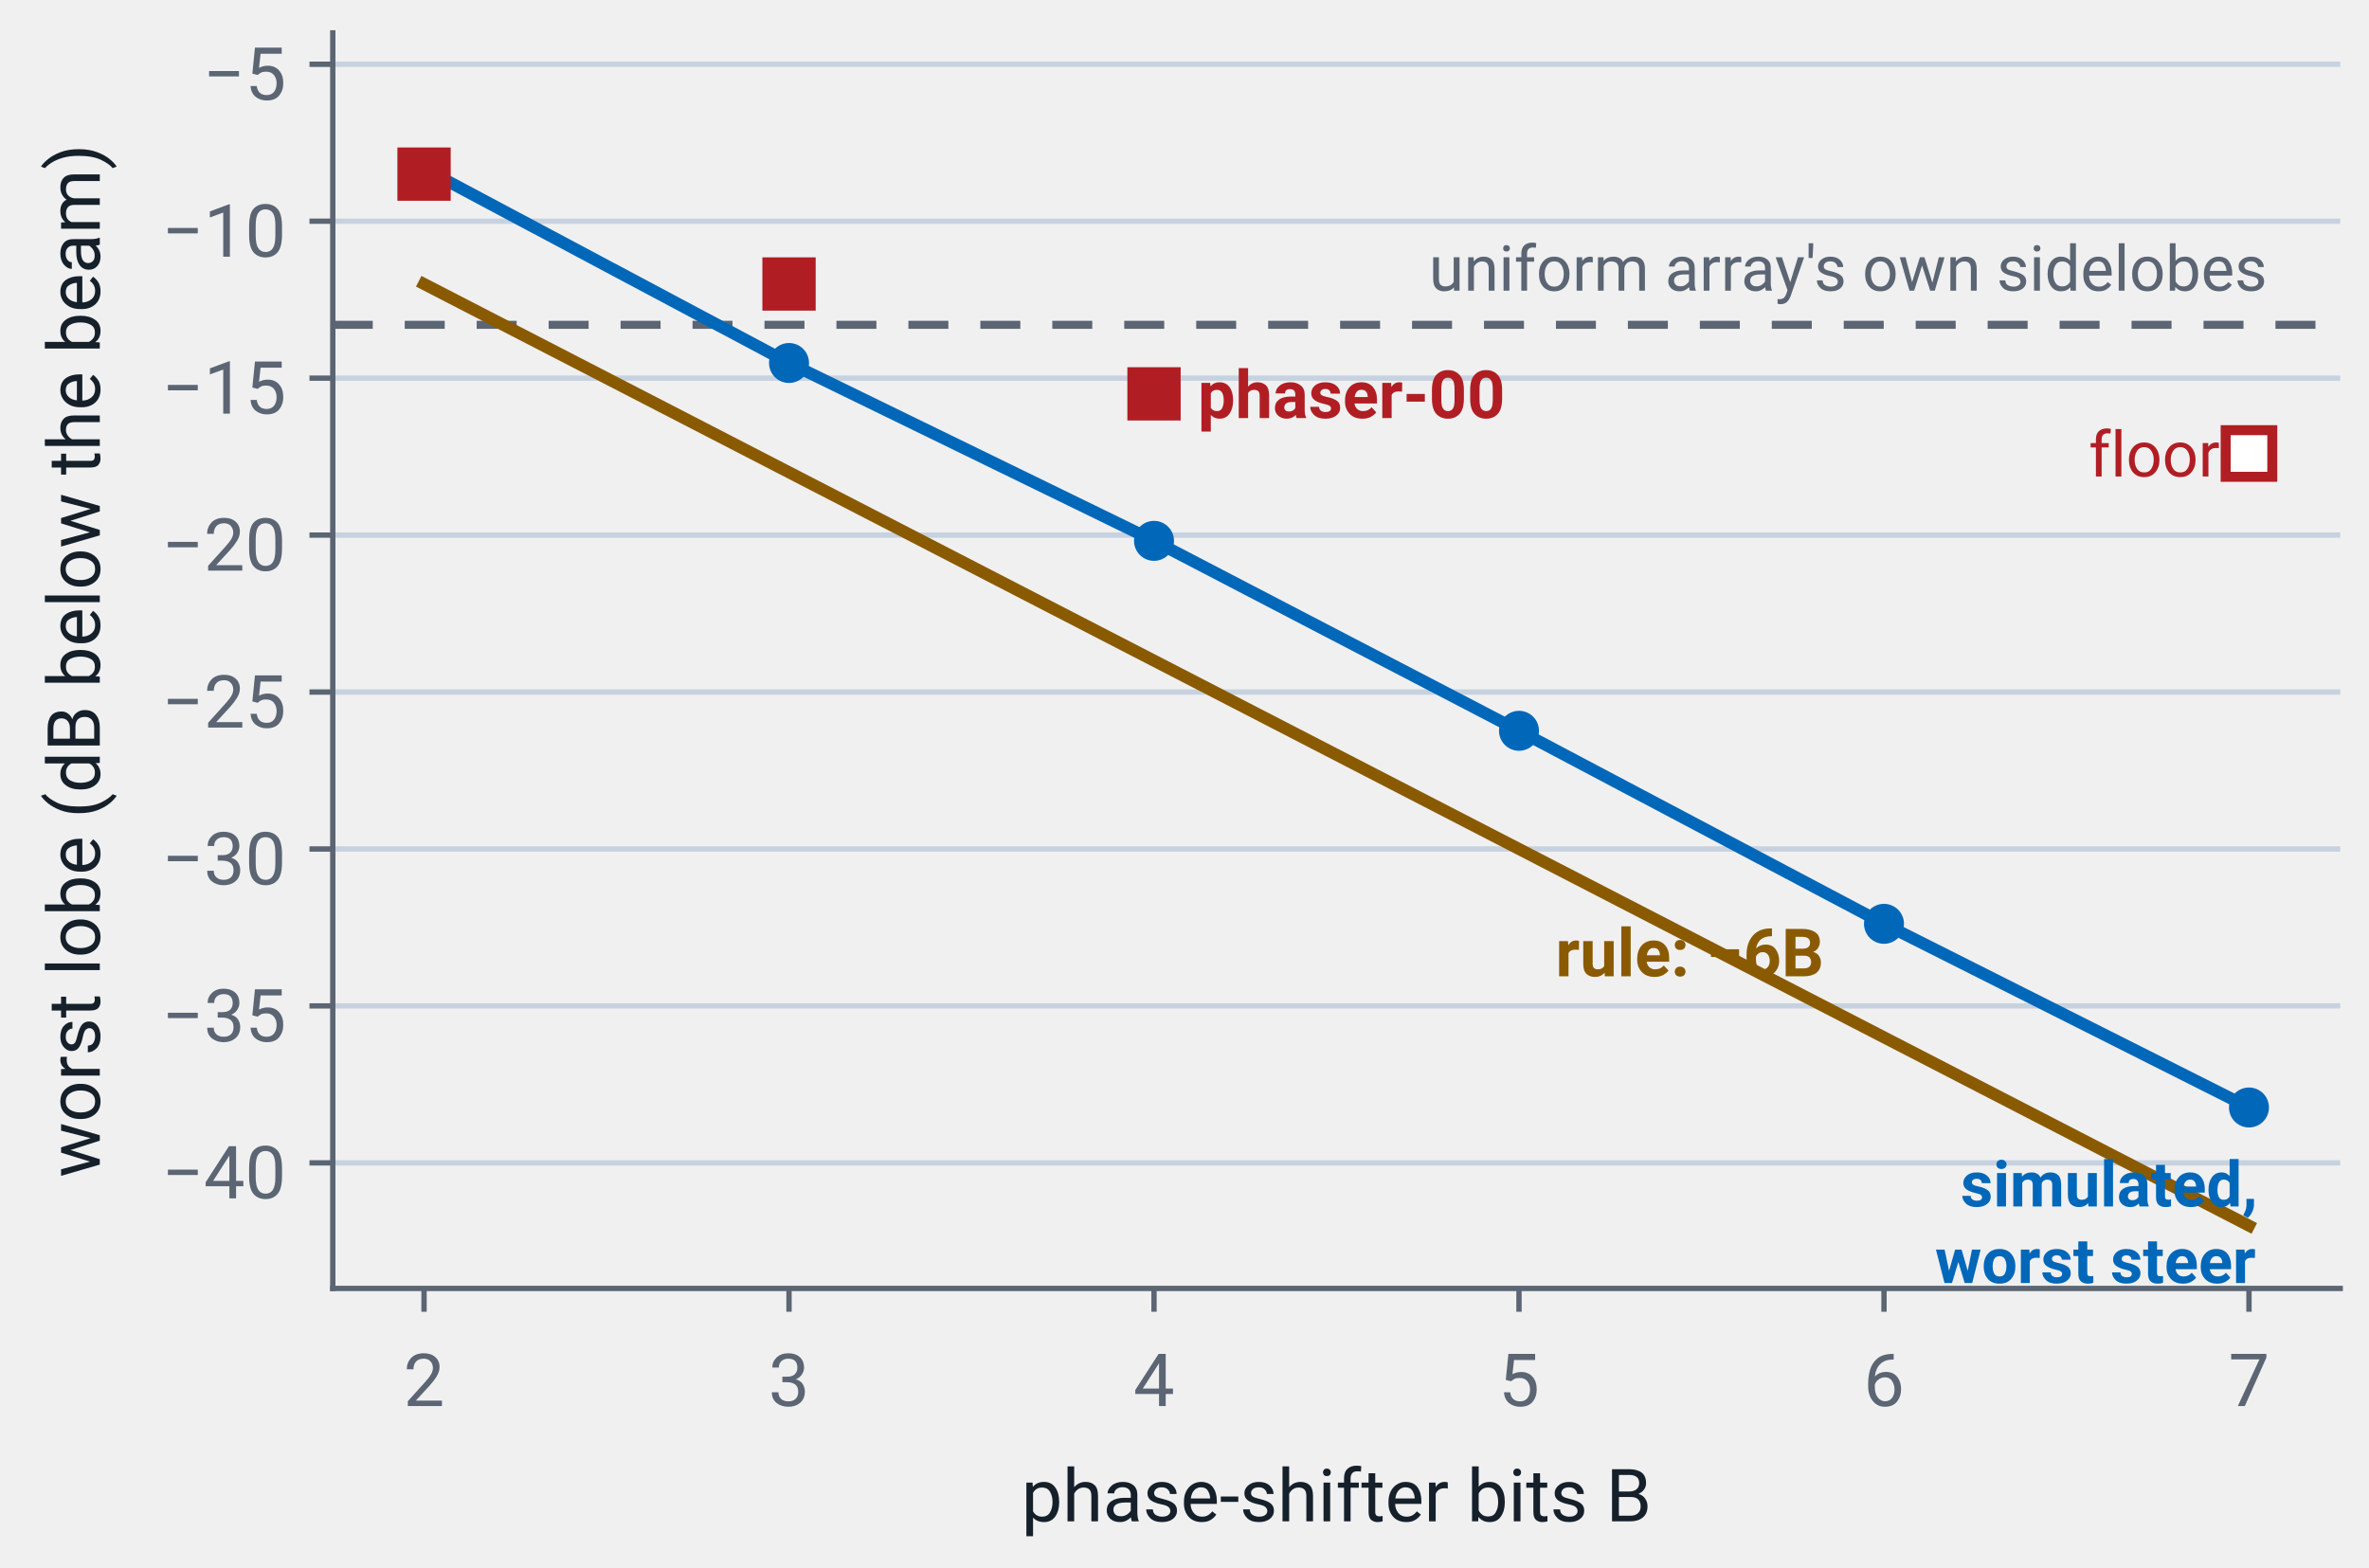
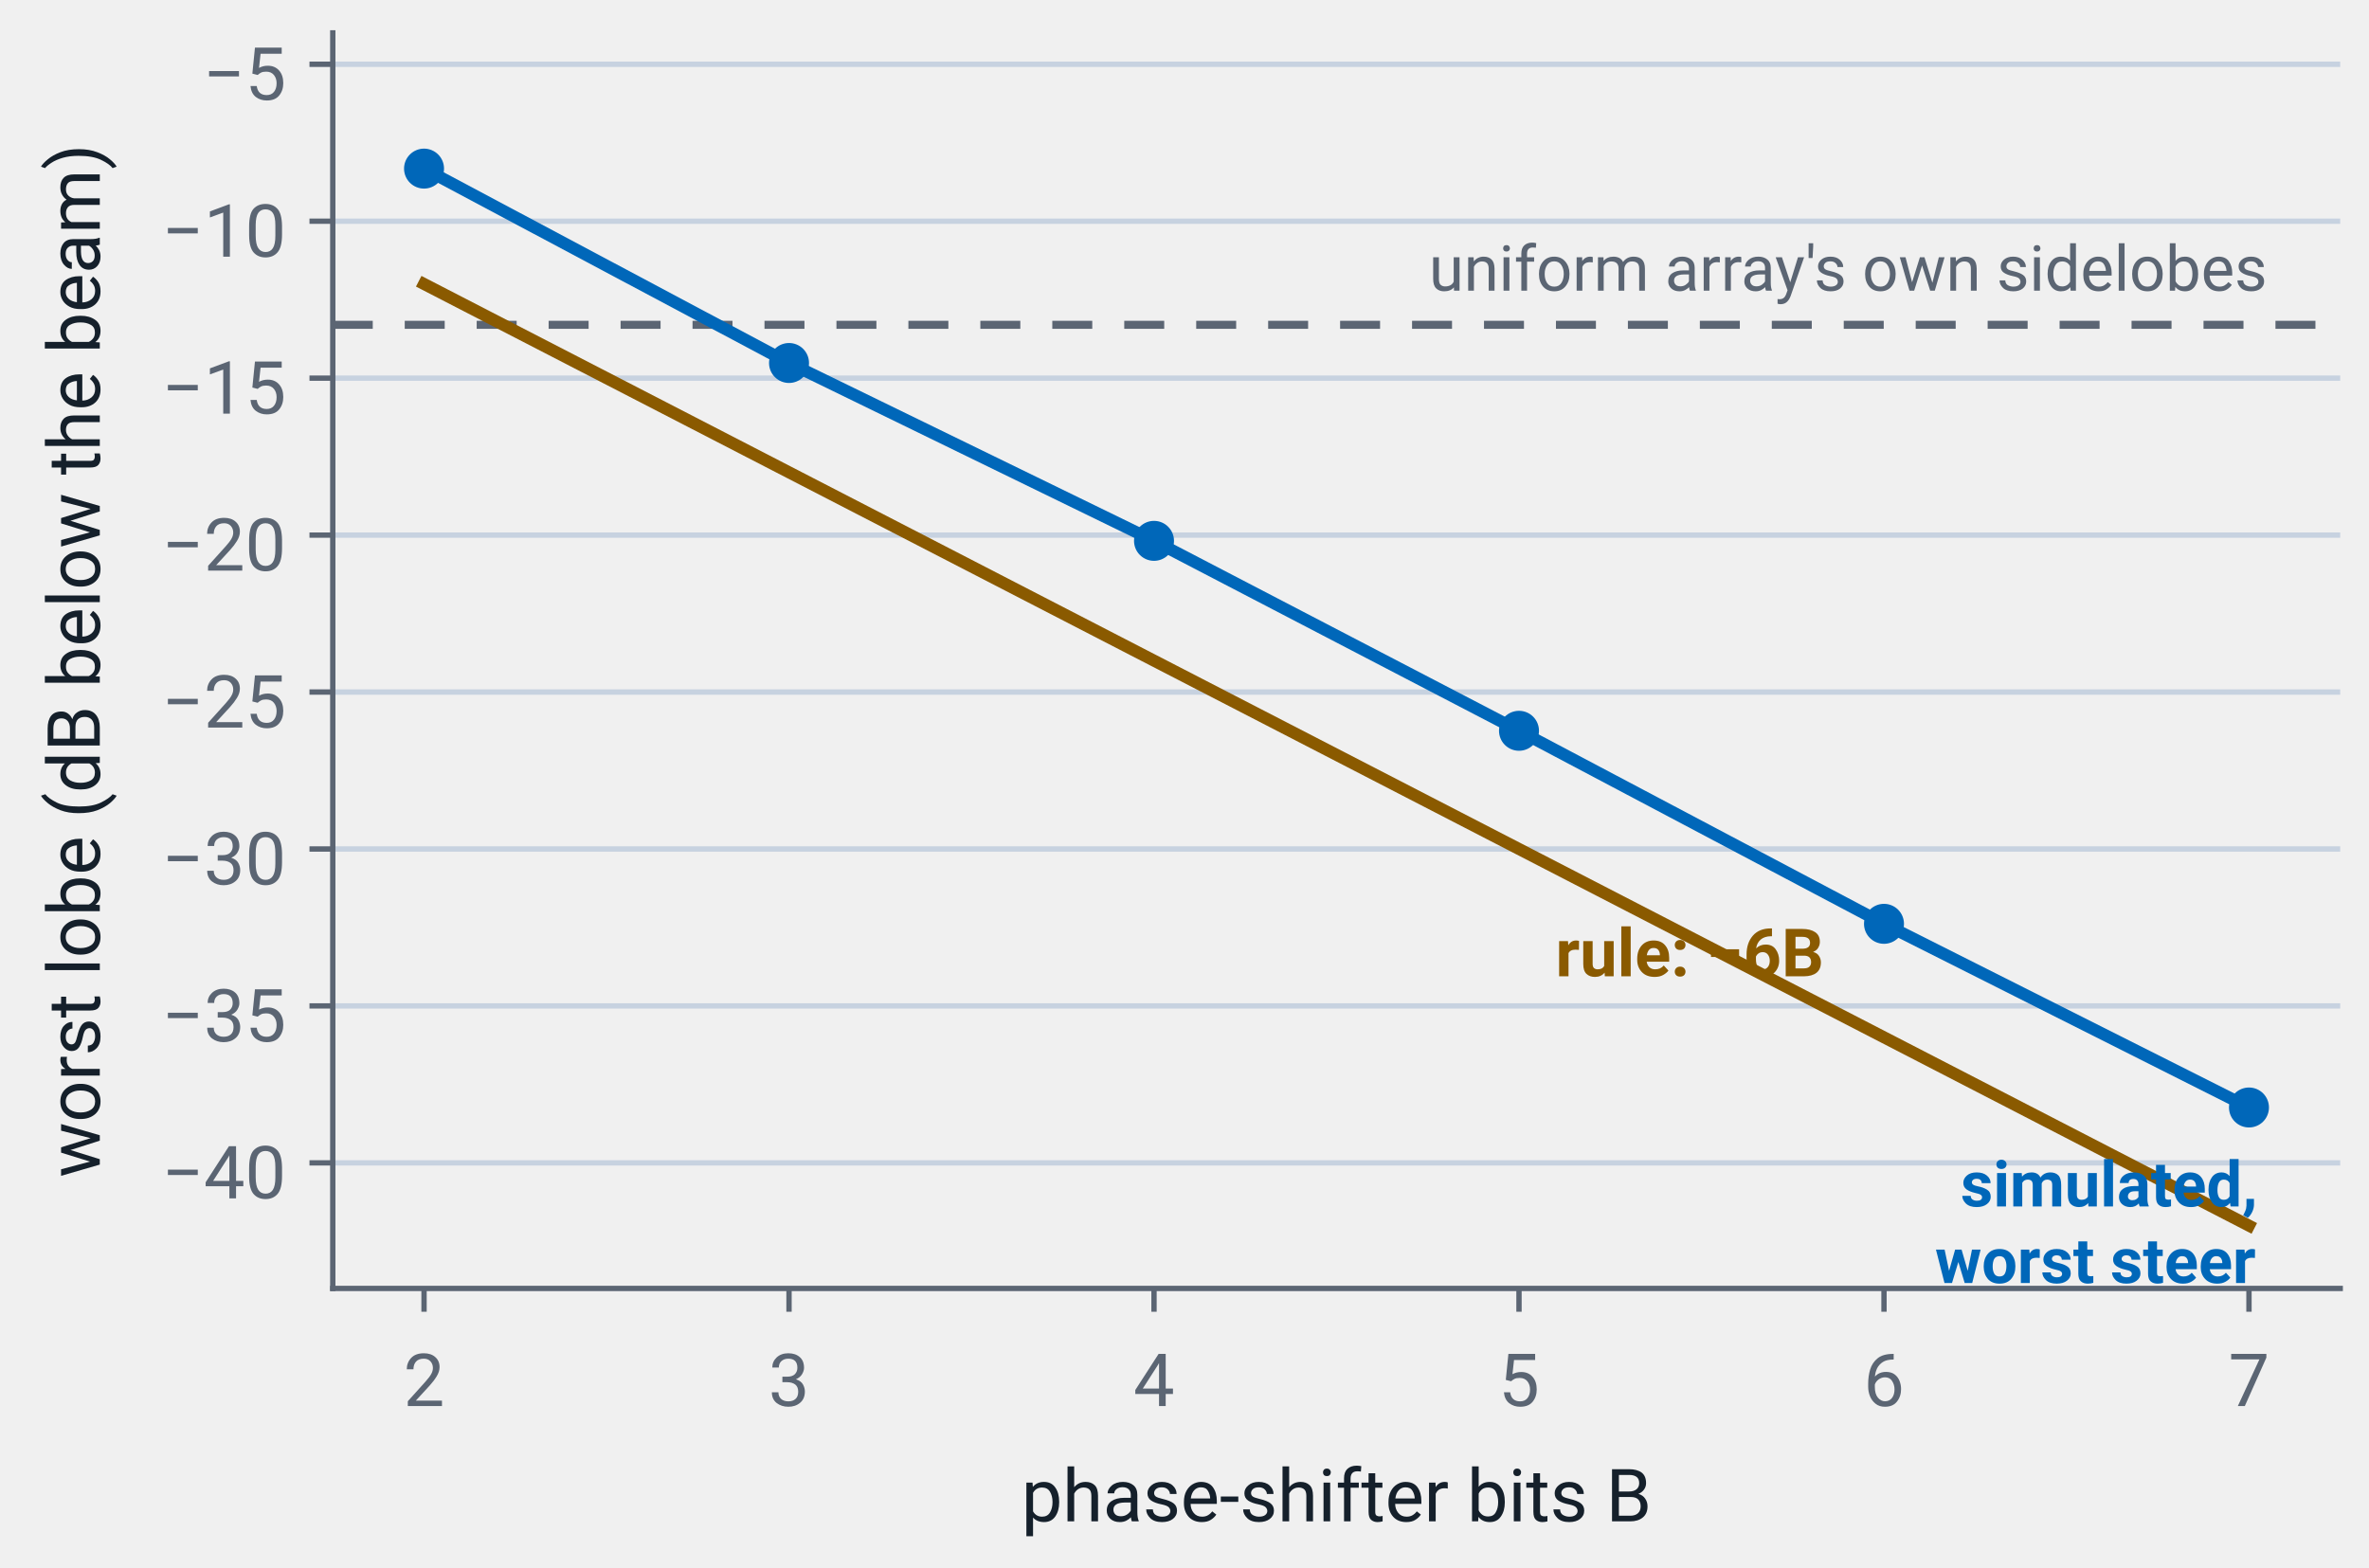
<svg xmlns="http://www.w3.org/2000/svg" xmlns:xlink="http://www.w3.org/1999/xlink" width="355.592pt" height="235.371pt" viewBox="0 0 355.592 235.371" version="1.1">
  <defs>
    <style type="text/css">*{stroke-linejoin: round; stroke-linecap: butt}</style>
  </defs>
  <g id="figure_1">
    <g id="patch_1">
      <path d="M 0 235.371  L 355.592 235.371  L 355.592 -0  L 0 -0  L 0 235.371  z " style="fill: none" />
    </g>
    <g id="axes_1">
      <g id="patch_2">
        <path d="M 49.952 193.432  L 351.272 193.432  L 351.272 4.936  L 49.952 4.936  L 49.952 193.432  z " style="fill: none" />
      </g>
      <g id="matplotlib.axis_1">
        <g id="xtick_1">
          <g id="line2d_1">
            <defs>
-               <path id="m09b041579d" d="M 0 0  L 0 3.5  " style="stroke: #5b6573; stroke-width: 0.8" />
+               <path id="m56263a6b08" d="M 0 0  L 0 3.5  " style="stroke: #5b6573; stroke-width: 0.8" />
            </defs>
            <g>
-               <use xlink:href="#m09b041579d" x="63.649" y="193.432" style="fill: #5b6573; stroke: #5b6573; stroke-width: 0.8" />
+               <use xlink:href="#m56263a6b08" x="63.649" y="193.432" style="fill: #5b6573; stroke: #5b6573; stroke-width: 0.8" />
            </g>
          </g>
          <g id="text_1">
            <text style="font-size: 11px; font-family:'Source Sans Pro', 'Segoe UI', Roboto, Helvetica, Arial, sans-serif; text-anchor: middle; fill: #5b6573" x="63.649" y="211.088" transform="rotate(-0 63.64875 211.088)">2</text>
          </g>
        </g>
        <g id="xtick_2">
          <g id="line2d_2">
            <g>
-               <use xlink:href="#m09b041579d" x="118.434" y="193.432" style="fill: #5b6573; stroke: #5b6573; stroke-width: 0.8" />
+               <use xlink:href="#m56263a6b08" x="118.434" y="193.432" style="fill: #5b6573; stroke: #5b6573; stroke-width: 0.8" />
            </g>
          </g>
          <g id="text_2">
            <text style="font-size: 11px; font-family:'Source Sans Pro', 'Segoe UI', Roboto, Helvetica, Arial, sans-serif; text-anchor: middle; fill: #5b6573" x="118.434" y="211.088" transform="rotate(-0 118.4342 211.088)">3</text>
          </g>
        </g>
        <g id="xtick_3">
          <g id="line2d_3">
            <g>
-               <use xlink:href="#m09b041579d" x="173.22" y="193.432" style="fill: #5b6573; stroke: #5b6573; stroke-width: 0.8" />
+               <use xlink:href="#m56263a6b08" x="173.22" y="193.432" style="fill: #5b6573; stroke: #5b6573; stroke-width: 0.8" />
            </g>
          </g>
          <g id="text_3">
            <text style="font-size: 11px; font-family:'Source Sans Pro', 'Segoe UI', Roboto, Helvetica, Arial, sans-serif; text-anchor: middle; fill: #5b6573" x="173.22" y="211.088" transform="rotate(-0 173.2197 211.088)">4</text>
          </g>
        </g>
        <g id="xtick_4">
          <g id="line2d_4">
            <g>
-               <use xlink:href="#m09b041579d" x="228.005" y="193.432" style="fill: #5b6573; stroke: #5b6573; stroke-width: 0.8" />
+               <use xlink:href="#m56263a6b08" x="228.005" y="193.432" style="fill: #5b6573; stroke: #5b6573; stroke-width: 0.8" />
            </g>
          </g>
          <g id="text_4">
            <text style="font-size: 11px; font-family:'Source Sans Pro', 'Segoe UI', Roboto, Helvetica, Arial, sans-serif; text-anchor: middle; fill: #5b6573" x="228.005" y="211.088" transform="rotate(-0 228.0051 211.088)">5</text>
          </g>
        </g>
        <g id="xtick_5">
          <g id="line2d_5">
            <g>
-               <use xlink:href="#m09b041579d" x="282.791" y="193.432" style="fill: #5b6573; stroke: #5b6573; stroke-width: 0.8" />
+               <use xlink:href="#m56263a6b08" x="282.791" y="193.432" style="fill: #5b6573; stroke: #5b6573; stroke-width: 0.8" />
            </g>
          </g>
          <g id="text_5">
            <text style="font-size: 11px; font-family:'Source Sans Pro', 'Segoe UI', Roboto, Helvetica, Arial, sans-serif; text-anchor: middle; fill: #5b6573" x="282.791" y="211.088" transform="rotate(-0 282.7906 211.088)">6</text>
          </g>
        </g>
        <g id="xtick_6">
          <g id="line2d_6">
            <g>
-               <use xlink:href="#m09b041579d" x="337.576" y="193.432" style="fill: #5b6573; stroke: #5b6573; stroke-width: 0.8" />
+               <use xlink:href="#m56263a6b08" x="337.576" y="193.432" style="fill: #5b6573; stroke: #5b6573; stroke-width: 0.8" />
            </g>
          </g>
          <g id="text_6">
            <text style="font-size: 11px; font-family:'Source Sans Pro', 'Segoe UI', Roboto, Helvetica, Arial, sans-serif; text-anchor: middle; fill: #5b6573" x="337.576" y="211.088" transform="rotate(-0 337.576 211.088)">7</text>
          </g>
        </g>
        <g id="text_7">
          <text style="font-size: 11px; font-family:'Source Sans Pro', 'Segoe UI', Roboto, Helvetica, Arial, sans-serif; text-anchor: middle; fill: #15202b" x="200.612" y="228.398" transform="rotate(-0 200.6124 228.3975)">phase-shifter bits B</text>
        </g>
      </g>
      <g id="matplotlib.axis_2">
        <g id="ytick_1">
          <g id="line2d_7">
-             <path d="M 49.952 174.582  L 351.272 174.582  " clip-path="url(#p1529f624d3)" style="fill: none; stroke: #c7d2e0; stroke-width: 0.8; stroke-linecap: square" />
+             <path d="M 49.952 174.582  L 351.272 174.582  " clip-path="url(#paafab3f47f)" style="fill: none; stroke: #c7d2e0; stroke-width: 0.8; stroke-linecap: square" />
          </g>
          <g id="line2d_8">
            <defs>
-               <path id="m098cc07c98" d="M 0 0  L -3.5 0  " style="stroke: #5b6573; stroke-width: 0.8" />
+               <path id="m1186bdecac" d="M 0 0  L -3.5 0  " style="stroke: #5b6573; stroke-width: 0.8" />
            </defs>
            <g>
-               <use xlink:href="#m098cc07c98" x="49.952" y="174.582" style="fill: #5b6573; stroke: #5b6573; stroke-width: 0.8" />
+               <use xlink:href="#m1186bdecac" x="49.952" y="174.582" style="fill: #5b6573; stroke: #5b6573; stroke-width: 0.8" />
            </g>
          </g>
          <g id="text_8">
            <text style="font-size: 11px; font-family:'Source Sans Pro', 'Segoe UI', Roboto, Helvetica, Arial, sans-serif; text-anchor: end; fill: #5b6573" x="42.952" y="179.91" transform="rotate(-0 42.95238 179.9102)">−40</text>
          </g>
        </g>
        <g id="ytick_2">
          <g id="line2d_9">
-             <path d="M 49.952 151.02  L 351.272 151.02  " clip-path="url(#p1529f624d3)" style="fill: none; stroke: #c7d2e0; stroke-width: 0.8; stroke-linecap: square" />
+             <path d="M 49.952 151.02  L 351.272 151.02  " clip-path="url(#paafab3f47f)" style="fill: none; stroke: #c7d2e0; stroke-width: 0.8; stroke-linecap: square" />
          </g>
          <g id="line2d_10">
            <g>
-               <use xlink:href="#m098cc07c98" x="49.952" y="151.02" style="fill: #5b6573; stroke: #5b6573; stroke-width: 0.8" />
+               <use xlink:href="#m1186bdecac" x="49.952" y="151.02" style="fill: #5b6573; stroke: #5b6573; stroke-width: 0.8" />
            </g>
          </g>
          <g id="text_9">
            <text style="font-size: 11px; font-family:'Source Sans Pro', 'Segoe UI', Roboto, Helvetica, Arial, sans-serif; text-anchor: end; fill: #5b6573" x="42.952" y="156.348" transform="rotate(-0 42.95238 156.3483)">−35</text>
          </g>
        </g>
        <g id="ytick_3">
          <g id="line2d_11">
-             <path d="M 49.952 127.458  L 351.272 127.458  " clip-path="url(#p1529f624d3)" style="fill: none; stroke: #c7d2e0; stroke-width: 0.8; stroke-linecap: square" />
+             <path d="M 49.952 127.458  L 351.272 127.458  " clip-path="url(#paafab3f47f)" style="fill: none; stroke: #c7d2e0; stroke-width: 0.8; stroke-linecap: square" />
          </g>
          <g id="line2d_12">
            <g>
-               <use xlink:href="#m098cc07c98" x="49.952" y="127.458" style="fill: #5b6573; stroke: #5b6573; stroke-width: 0.8" />
+               <use xlink:href="#m1186bdecac" x="49.952" y="127.458" style="fill: #5b6573; stroke: #5b6573; stroke-width: 0.8" />
            </g>
          </g>
          <g id="text_10">
            <text style="font-size: 11px; font-family:'Source Sans Pro', 'Segoe UI', Roboto, Helvetica, Arial, sans-serif; text-anchor: end; fill: #5b6573" x="42.952" y="132.786" transform="rotate(-0 42.95238 132.7862)">−30</text>
          </g>
        </g>
        <g id="ytick_4">
          <g id="line2d_13">
-             <path d="M 49.952 103.896  L 351.272 103.896  " clip-path="url(#p1529f624d3)" style="fill: none; stroke: #c7d2e0; stroke-width: 0.8; stroke-linecap: square" />
+             <path d="M 49.952 103.896  L 351.272 103.896  " clip-path="url(#paafab3f47f)" style="fill: none; stroke: #c7d2e0; stroke-width: 0.8; stroke-linecap: square" />
          </g>
          <g id="line2d_14">
            <g>
-               <use xlink:href="#m098cc07c98" x="49.952" y="103.896" style="fill: #5b6573; stroke: #5b6573; stroke-width: 0.8" />
+               <use xlink:href="#m1186bdecac" x="49.952" y="103.896" style="fill: #5b6573; stroke: #5b6573; stroke-width: 0.8" />
            </g>
          </g>
          <g id="text_11">
            <text style="font-size: 11px; font-family:'Source Sans Pro', 'Segoe UI', Roboto, Helvetica, Arial, sans-serif; text-anchor: end; fill: #5b6573" x="42.952" y="109.224" transform="rotate(-0 42.95238 109.2242)">−25</text>
          </g>
        </g>
        <g id="ytick_5">
          <g id="line2d_15">
-             <path d="M 49.952 80.334  L 351.272 80.334  " clip-path="url(#p1529f624d3)" style="fill: none; stroke: #c7d2e0; stroke-width: 0.8; stroke-linecap: square" />
+             <path d="M 49.952 80.334  L 351.272 80.334  " clip-path="url(#paafab3f47f)" style="fill: none; stroke: #c7d2e0; stroke-width: 0.8; stroke-linecap: square" />
          </g>
          <g id="line2d_16">
            <g>
-               <use xlink:href="#m098cc07c98" x="49.952" y="80.334" style="fill: #5b6573; stroke: #5b6573; stroke-width: 0.8" />
+               <use xlink:href="#m1186bdecac" x="49.952" y="80.334" style="fill: #5b6573; stroke: #5b6573; stroke-width: 0.8" />
            </g>
          </g>
          <g id="text_12">
            <text style="font-size: 11px; font-family:'Source Sans Pro', 'Segoe UI', Roboto, Helvetica, Arial, sans-serif; text-anchor: end; fill: #5b6573" x="42.952" y="85.662" transform="rotate(-0 42.95238 85.66225)">−20</text>
          </g>
        </g>
        <g id="ytick_6">
          <g id="line2d_17">
-             <path d="M 49.952 56.772  L 351.272 56.772  " clip-path="url(#p1529f624d3)" style="fill: none; stroke: #c7d2e0; stroke-width: 0.8; stroke-linecap: square" />
+             <path d="M 49.952 56.772  L 351.272 56.772  " clip-path="url(#paafab3f47f)" style="fill: none; stroke: #c7d2e0; stroke-width: 0.8; stroke-linecap: square" />
          </g>
          <g id="line2d_18">
            <g>
-               <use xlink:href="#m098cc07c98" x="49.952" y="56.772" style="fill: #5b6573; stroke: #5b6573; stroke-width: 0.8" />
+               <use xlink:href="#m1186bdecac" x="49.952" y="56.772" style="fill: #5b6573; stroke: #5b6573; stroke-width: 0.8" />
            </g>
          </g>
          <g id="text_13">
            <text style="font-size: 11px; font-family:'Source Sans Pro', 'Segoe UI', Roboto, Helvetica, Arial, sans-serif; text-anchor: end; fill: #5b6573" x="42.952" y="62.1" transform="rotate(-0 42.95238 62.10025)">−15</text>
          </g>
        </g>
        <g id="ytick_7">
          <g id="line2d_19">
-             <path d="M 49.952 33.21  L 351.272 33.21  " clip-path="url(#p1529f624d3)" style="fill: none; stroke: #c7d2e0; stroke-width: 0.8; stroke-linecap: square" />
+             <path d="M 49.952 33.21  L 351.272 33.21  " clip-path="url(#paafab3f47f)" style="fill: none; stroke: #c7d2e0; stroke-width: 0.8; stroke-linecap: square" />
          </g>
          <g id="line2d_20">
            <g>
-               <use xlink:href="#m098cc07c98" x="49.952" y="33.21" style="fill: #5b6573; stroke: #5b6573; stroke-width: 0.8" />
+               <use xlink:href="#m1186bdecac" x="49.952" y="33.21" style="fill: #5b6573; stroke: #5b6573; stroke-width: 0.8" />
            </g>
          </g>
          <g id="text_14">
            <text style="font-size: 11px; font-family:'Source Sans Pro', 'Segoe UI', Roboto, Helvetica, Arial, sans-serif; text-anchor: end; fill: #5b6573" x="42.952" y="38.538" transform="rotate(-0 42.95238 38.53825)">−10</text>
          </g>
        </g>
        <g id="ytick_8">
          <g id="line2d_21">
-             <path d="M 49.952 9.648  L 351.272 9.648  " clip-path="url(#p1529f624d3)" style="fill: none; stroke: #c7d2e0; stroke-width: 0.8; stroke-linecap: square" />
+             <path d="M 49.952 9.648  L 351.272 9.648  " clip-path="url(#paafab3f47f)" style="fill: none; stroke: #c7d2e0; stroke-width: 0.8; stroke-linecap: square" />
          </g>
          <g id="line2d_22">
            <g>
-               <use xlink:href="#m098cc07c98" x="49.952" y="9.648" style="fill: #5b6573; stroke: #5b6573; stroke-width: 0.8" />
+               <use xlink:href="#m1186bdecac" x="49.952" y="9.648" style="fill: #5b6573; stroke: #5b6573; stroke-width: 0.8" />
            </g>
          </g>
          <g id="text_15">
            <text style="font-size: 11px; font-family:'Source Sans Pro', 'Segoe UI', Roboto, Helvetica, Arial, sans-serif; text-anchor: end; fill: #5b6573" x="42.952" y="14.976" transform="rotate(-0 42.95238 14.97625)">−5</text>
          </g>
        </g>
        <g id="text_16">
          <text style="font-size: 11px; font-family:'Source Sans Pro', 'Segoe UI', Roboto, Helvetica, Arial, sans-serif; text-anchor: middle; fill: #15202b" x="14.976" y="99.184" transform="rotate(-90 14.97625 99.18372)">worst lobe (dB below the beam)</text>
        </g>
      </g>
      <g id="line2d_23">
-         <path d="M 49.952 48.761  L 351.272 48.761  " clip-path="url(#p1529f624d3)" style="fill: none; stroke-dasharray: 6,4.8; stroke-dashoffset: 0; stroke: #5b6573; stroke-width: 1.2" />
+         <path d="M 49.952 48.761  L 351.272 48.761  " clip-path="url(#paafab3f47f)" style="fill: none; stroke-dasharray: 6,4.8; stroke-dashoffset: 0; stroke: #5b6573; stroke-width: 1.2" />
      </g>
      <g id="line2d_24">
-         <path d="M 63.649 42.635  L 118.434 70.909  L 173.22 99.184  L 228.005 127.458  L 282.791 155.733  L 337.576 184.007  " clip-path="url(#p1529f624d3)" style="fill: none; stroke: #8a5a00; stroke-width: 1.8; stroke-linecap: square" />
+         <path d="M 63.649 42.635  L 118.434 70.909  L 173.22 99.184  L 228.005 127.458  L 282.791 155.733  L 337.576 184.007  " clip-path="url(#paafab3f47f)" style="fill: none; stroke: #8a5a00; stroke-width: 1.8; stroke-linecap: square" />
      </g>
      <g id="line2d_25">
-         <path d="M 63.649 25.313  L 118.434 54.495  L 173.22 81.198  L 228.005 109.713  L 282.791 138.693  L 337.576 166.266  " clip-path="url(#p1529f624d3)" style="fill: none; stroke: #0067b9; stroke-width: 1.8; stroke-linecap: square" />
+         <path d="M 63.649 25.313  L 118.434 54.495  L 173.22 81.198  L 228.005 109.713  L 282.791 138.693  L 337.576 166.266  " clip-path="url(#paafab3f47f)" style="fill: none; stroke: #0067b9; stroke-width: 1.8; stroke-linecap: square" />
        <defs>
-           <path id="m694ff36269" d="M 0 2.5  C 0.663 2.5 1.299 2.237 1.768 1.768  C 2.237 1.299 2.5 0.663 2.5 0  C 2.5 -0.663 2.237 -1.299 1.768 -1.768  C 1.299 -2.237 0.663 -2.5 0 -2.5  C -0.663 -2.5 -1.299 -2.237 -1.768 -1.768  C -2.237 -1.299 -2.5 -0.663 -2.5 0  C -2.5 0.663 -2.237 1.299 -1.768 1.768  C -1.299 2.237 -0.663 2.5 0 2.5  z " style="stroke: #0067b9" />
+           <path id="mac1c78b8fa" d="M 0 2.5  C 0.663 2.5 1.299 2.237 1.768 1.768  C 2.237 1.299 2.5 0.663 2.5 0  C 2.5 -0.663 2.237 -1.299 1.768 -1.768  C 1.299 -2.237 0.663 -2.5 0 -2.5  C -0.663 -2.5 -1.299 -2.237 -1.768 -1.768  C -2.237 -1.299 -2.5 -0.663 -2.5 0  C -2.5 0.663 -2.237 1.299 -1.768 1.768  C -1.299 2.237 -0.663 2.5 0 2.5  z " style="stroke: #0067b9" />
        </defs>
-         <g clip-path="url(#p1529f624d3)">
-           <use xlink:href="#m694ff36269" x="63.649" y="25.313" style="fill: #0067b9; stroke: #0067b9" />
-           <use xlink:href="#m694ff36269" x="118.434" y="54.495" style="fill: #0067b9; stroke: #0067b9" />
-           <use xlink:href="#m694ff36269" x="173.22" y="81.198" style="fill: #0067b9; stroke: #0067b9" />
-           <use xlink:href="#m694ff36269" x="228.005" y="109.713" style="fill: #0067b9; stroke: #0067b9" />
-           <use xlink:href="#m694ff36269" x="282.791" y="138.693" style="fill: #0067b9; stroke: #0067b9" />
-           <use xlink:href="#m694ff36269" x="337.576" y="166.266" style="fill: #0067b9; stroke: #0067b9" />
-         </g>
-       </g>
-       <g id="line2d_26">
-         <defs>
-           <path id="m605a03d1dd" d="M -3.5 3.5  L 3.5 3.5  L 3.5 -3.5  L -3.5 -3.5  z " style="stroke: #b01e24; stroke-linejoin: miter" />
-         </defs>
-         <g clip-path="url(#p1529f624d3)">
-           <use xlink:href="#m605a03d1dd" x="63.649" y="26.142" style="fill: #b01e24; stroke: #b01e24; stroke-linejoin: miter" />
-           <use xlink:href="#m605a03d1dd" x="118.434" y="42.635" style="fill: #b01e24; stroke: #b01e24; stroke-linejoin: miter" />
-           <use xlink:href="#m605a03d1dd" x="173.22" y="59.128" style="fill: #b01e24; stroke: #b01e24; stroke-linejoin: miter" />
-         </g>
-       </g>
-       <g id="line2d_27">
-         <defs>
-           <path id="m7e00a3f03e" d="M -3.5 3.5  L 3.5 3.5  L 3.5 -3.5  L -3.5 -3.5  z " style="stroke: #b01e24; stroke-width: 1.5; stroke-linejoin: miter" />
-         </defs>
-         <g clip-path="url(#p1529f624d3)">
-           <use xlink:href="#m7e00a3f03e" x="337.576" y="68.082" style="fill: #ffffff; stroke: #b01e24; stroke-width: 1.5; stroke-linejoin: miter" />
+         <g clip-path="url(#paafab3f47f)">
+           <use xlink:href="#mac1c78b8fa" x="63.649" y="25.313" style="fill: #0067b9; stroke: #0067b9" />
+           <use xlink:href="#mac1c78b8fa" x="118.434" y="54.495" style="fill: #0067b9; stroke: #0067b9" />
+           <use xlink:href="#mac1c78b8fa" x="173.22" y="81.198" style="fill: #0067b9; stroke: #0067b9" />
+           <use xlink:href="#mac1c78b8fa" x="228.005" y="109.713" style="fill: #0067b9; stroke: #0067b9" />
+           <use xlink:href="#mac1c78b8fa" x="282.791" y="138.693" style="fill: #0067b9; stroke: #0067b9" />
+           <use xlink:href="#mac1c78b8fa" x="337.576" y="166.266" style="fill: #0067b9; stroke: #0067b9" />
        </g>
      </g>
      <g id="patch_3">
        <path d="M 49.952 193.432  L 49.952 4.936  " style="fill: none; stroke: #5b6573; stroke-width: 0.8; stroke-linejoin: miter; stroke-linecap: square" />
      </g>
      <g id="patch_4">
        <path d="M 49.952 193.432  L 351.272 193.432  " style="fill: none; stroke: #5b6573; stroke-width: 0.8; stroke-linejoin: miter; stroke-linecap: square" />
      </g>
      <g id="text_17">
        <text style="font-size: 9.5px; font-family:'Source Sans Pro', 'Segoe UI', Roboto, Helvetica, Arial, sans-serif; text-anchor: end; fill: #5b6573" x="340.315" y="43.642" transform="rotate(-0 340.3153 43.6421)">uniform array's own sidelobes</text>
      </g>
      <g id="text_18">
        <text style="font-weight: 700; font-size: 10px; font-family:'Source Sans Pro', 'Segoe UI', Roboto, Helvetica, Arial, sans-serif; text-anchor: start; fill: #8a5a00" x="233.484" y="146.57" transform="rotate(-0 233.4837 146.5704)">rule: −6B</text>
      </g>
      <g id="text_19">
        <text style="font-weight: 700; font-size: 9.5px; font-family:'Source Sans Pro', 'Segoe UI', Roboto, Helvetica, Arial, sans-serif; fill: #0067b9" transform="translate(294.278 181.1237)">simulated,</text>
        <text style="font-weight: 700; font-size: 9.5px; font-family:'Source Sans Pro', 'Segoe UI', Roboto, Helvetica, Arial, sans-serif; fill: #0067b9" transform="translate(290.4676 192.6183)">worst steer</text>
      </g>
-       <g id="text_20">
-         <text style="font-weight: 700; font-size: 10px; font-family:'Source Sans Pro', 'Segoe UI', Roboto, Helvetica, Arial, sans-serif; text-anchor: start; fill: #b01e24" x="179.794" y="62.766" transform="rotate(-0 179.7939 62.76602)">phaser-00</text>
-       </g>
-       <g id="text_21">
-         <text style="font-size: 9.5px; font-family:'Source Sans Pro', 'Segoe UI', Roboto, Helvetica, Arial, sans-serif; text-anchor: end; fill: #b01e24" x="333.193" y="71.538" transform="rotate(-0 333.1932 71.5377)">floor</text>
-       </g>
    </g>
  </g>
  <defs>
-     <clipPath id="p1529f624d3">
+     <clipPath id="paafab3f47f">
      <rect x="49.952" y="4.936" width="301.32" height="188.496" />
    </clipPath>
  </defs>
</svg>
